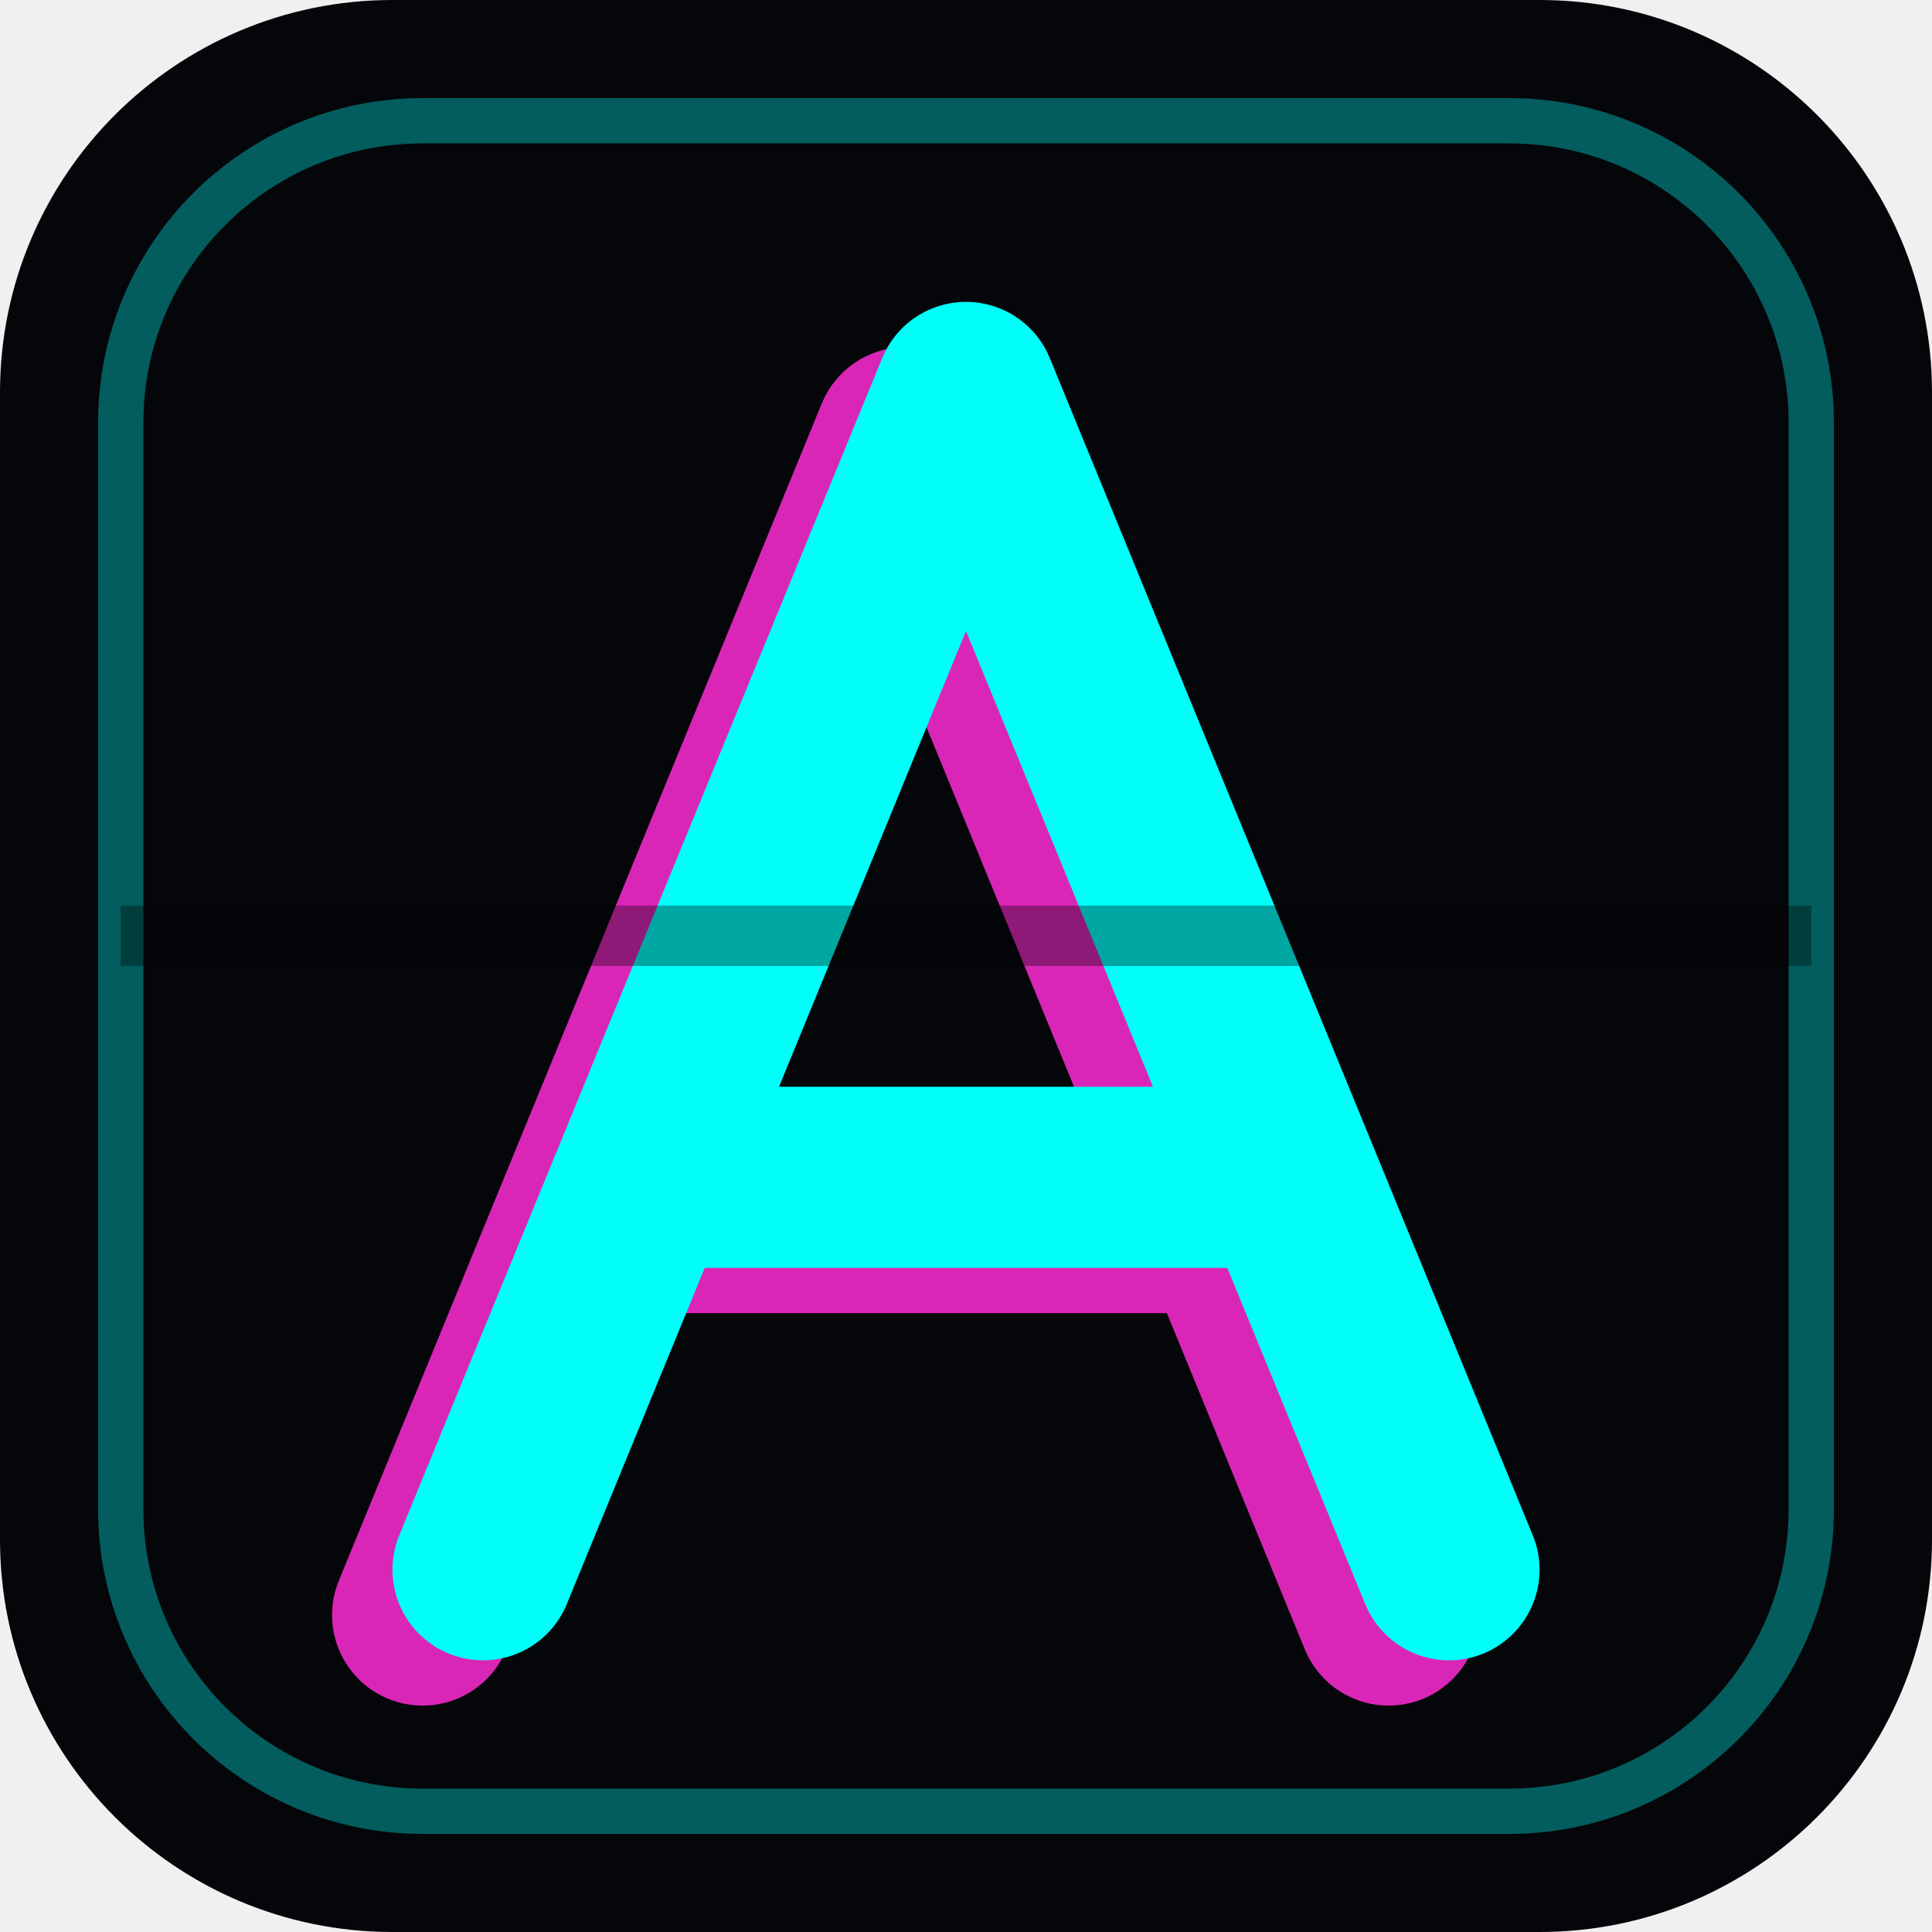
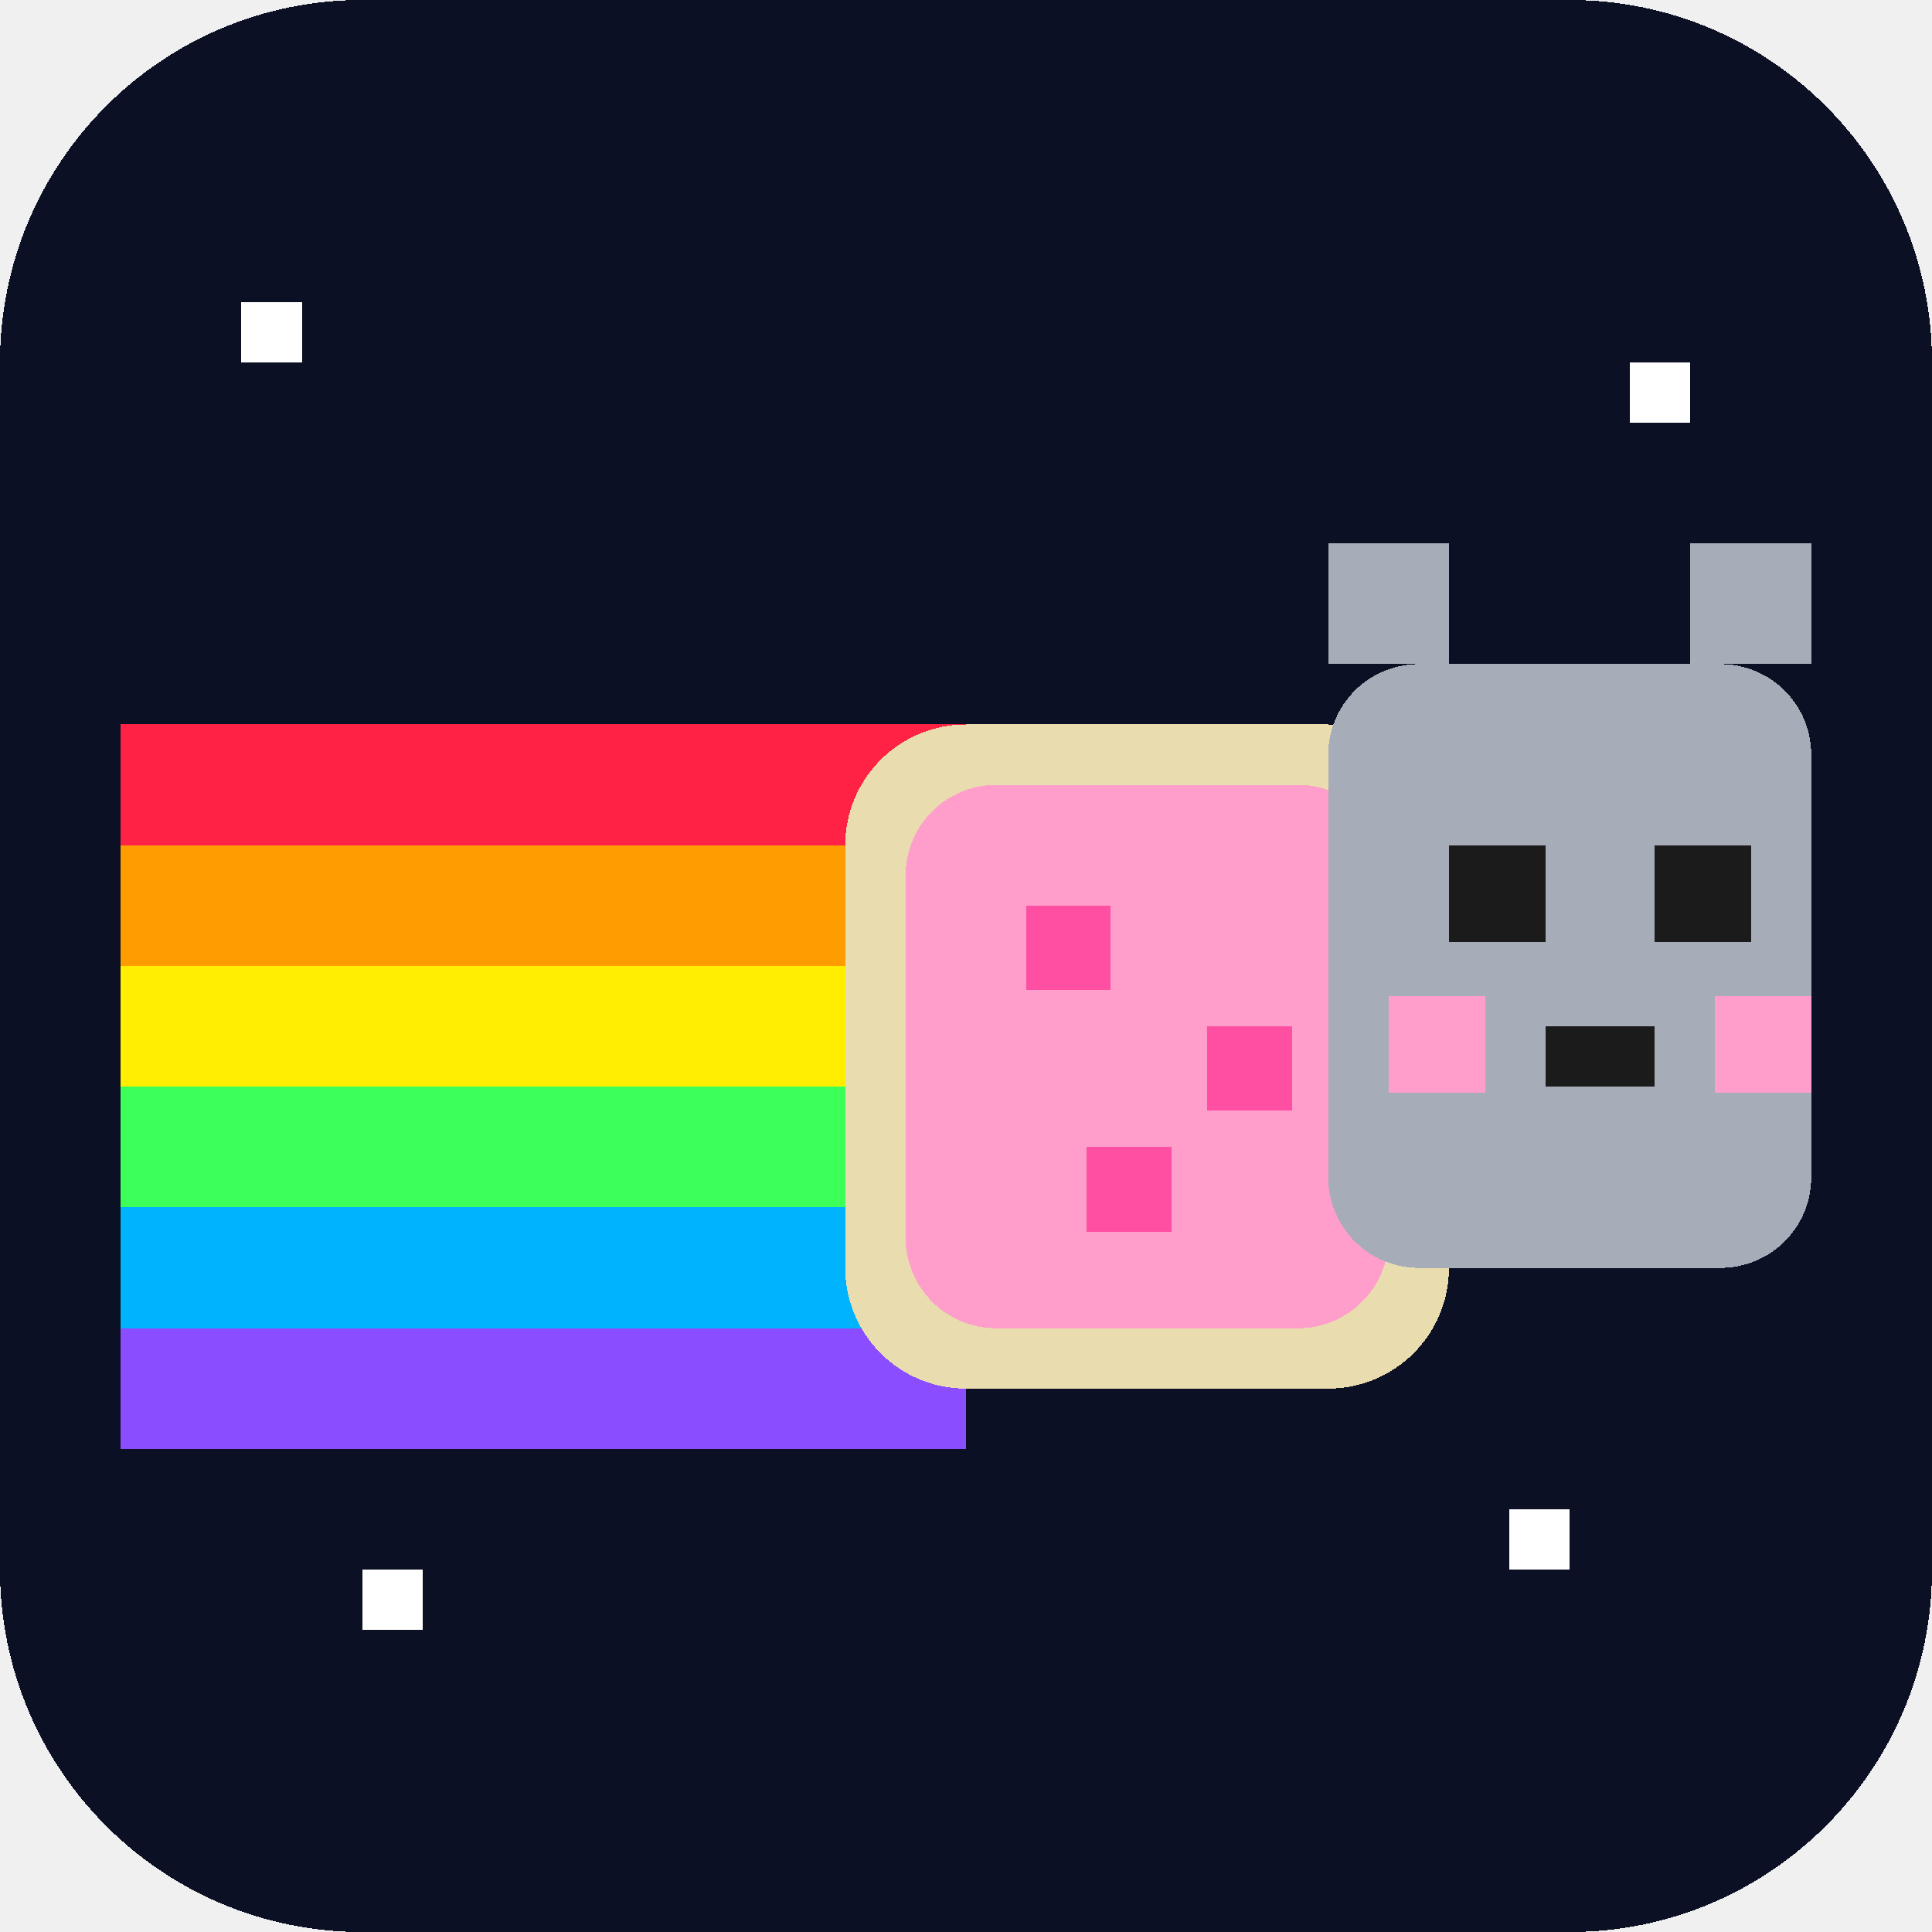
- <svg xmlns="http://www.w3.org/2000/svg" viewBox="0 0 64 64">
-   <rect width="64" height="64" rx="13" fill="#05060a" />
-   <rect x="4" y="4" width="56" height="56" rx="10" fill="none" stroke="#00fff9" stroke-width="1.5" opacity="0.35" />
-   <g fill="none" stroke-width="6" stroke-linecap="round" stroke-linejoin="round">
-     <g stroke="#ff2bd6" opacity="0.85" transform="translate(-2,1.5)">
-       <path d="M16 52 L32 13 L48 52" />
-       <path d="M23 39 L41 39" />
-     </g>
-     <g stroke="#00fff9">
-       <path d="M16 52 L32 13 L48 52" />
-       <path d="M23 39 L41 39" />
-     </g>
-   </g>
-   <rect x="4" y="30" width="56" height="2" fill="#000" opacity="0.35" />
+ <svg xmlns="http://www.w3.org/2000/svg" viewBox="0 0 32 32" shape-rendering="crispEdges">
+   <rect width="32" height="32" rx="6" fill="#0b1024" />
+   <rect x="4" y="5" width="1" height="1" fill="#fff" />
+   <rect x="27" y="6" width="1" height="1" fill="#fff" />
+   <rect x="6" y="26" width="1" height="1" fill="#fff" />
+   <rect x="25" y="25" width="1" height="1" fill="#fff" />
+   <rect x="2" y="12" width="14" height="2" fill="#ff2244" />
+   <rect x="2" y="14" width="14" height="2" fill="#ff9d00" />
+   <rect x="2" y="16" width="14" height="2" fill="#ffee00" />
+   <rect x="2" y="18" width="14" height="2" fill="#3cff5a" />
+   <rect x="2" y="20" width="14" height="2" fill="#00b3ff" />
+   <rect x="2" y="22" width="14" height="2" fill="#8a4dff" />
+   <rect x="14" y="12" width="10" height="11" rx="2" fill="#e9dcae" />
+   <rect x="15" y="13" width="8" height="9" rx="1.5" fill="#ff9ecb" />
+   <rect x="17" y="15" width="1.4" height="1.4" fill="#ff4fa2" />
+   <rect x="20" y="17" width="1.4" height="1.4" fill="#ff4fa2" />
+   <rect x="18" y="19" width="1.4" height="1.4" fill="#ff4fa2" />
+   <rect x="22" y="11" width="8" height="10" rx="1.5" fill="#a7adb8" />
+   <rect x="22" y="9" width="2" height="2" fill="#a7adb8" />
+   <rect x="28" y="9" width="2" height="2" fill="#a7adb8" />
+   <rect x="24" y="14" width="1.6" height="1.6" fill="#1b1b1b" />
+   <rect x="27.4" y="14" width="1.6" height="1.6" fill="#1b1b1b" />
+   <rect x="23" y="16.5" width="1.6" height="1.6" fill="#ff9ecb" />
+   <rect x="28.4" y="16.5" width="1.6" height="1.6" fill="#ff9ecb" />
+   <rect x="25.6" y="17" width="1.8" height="1" fill="#1b1b1b" />
</svg>
